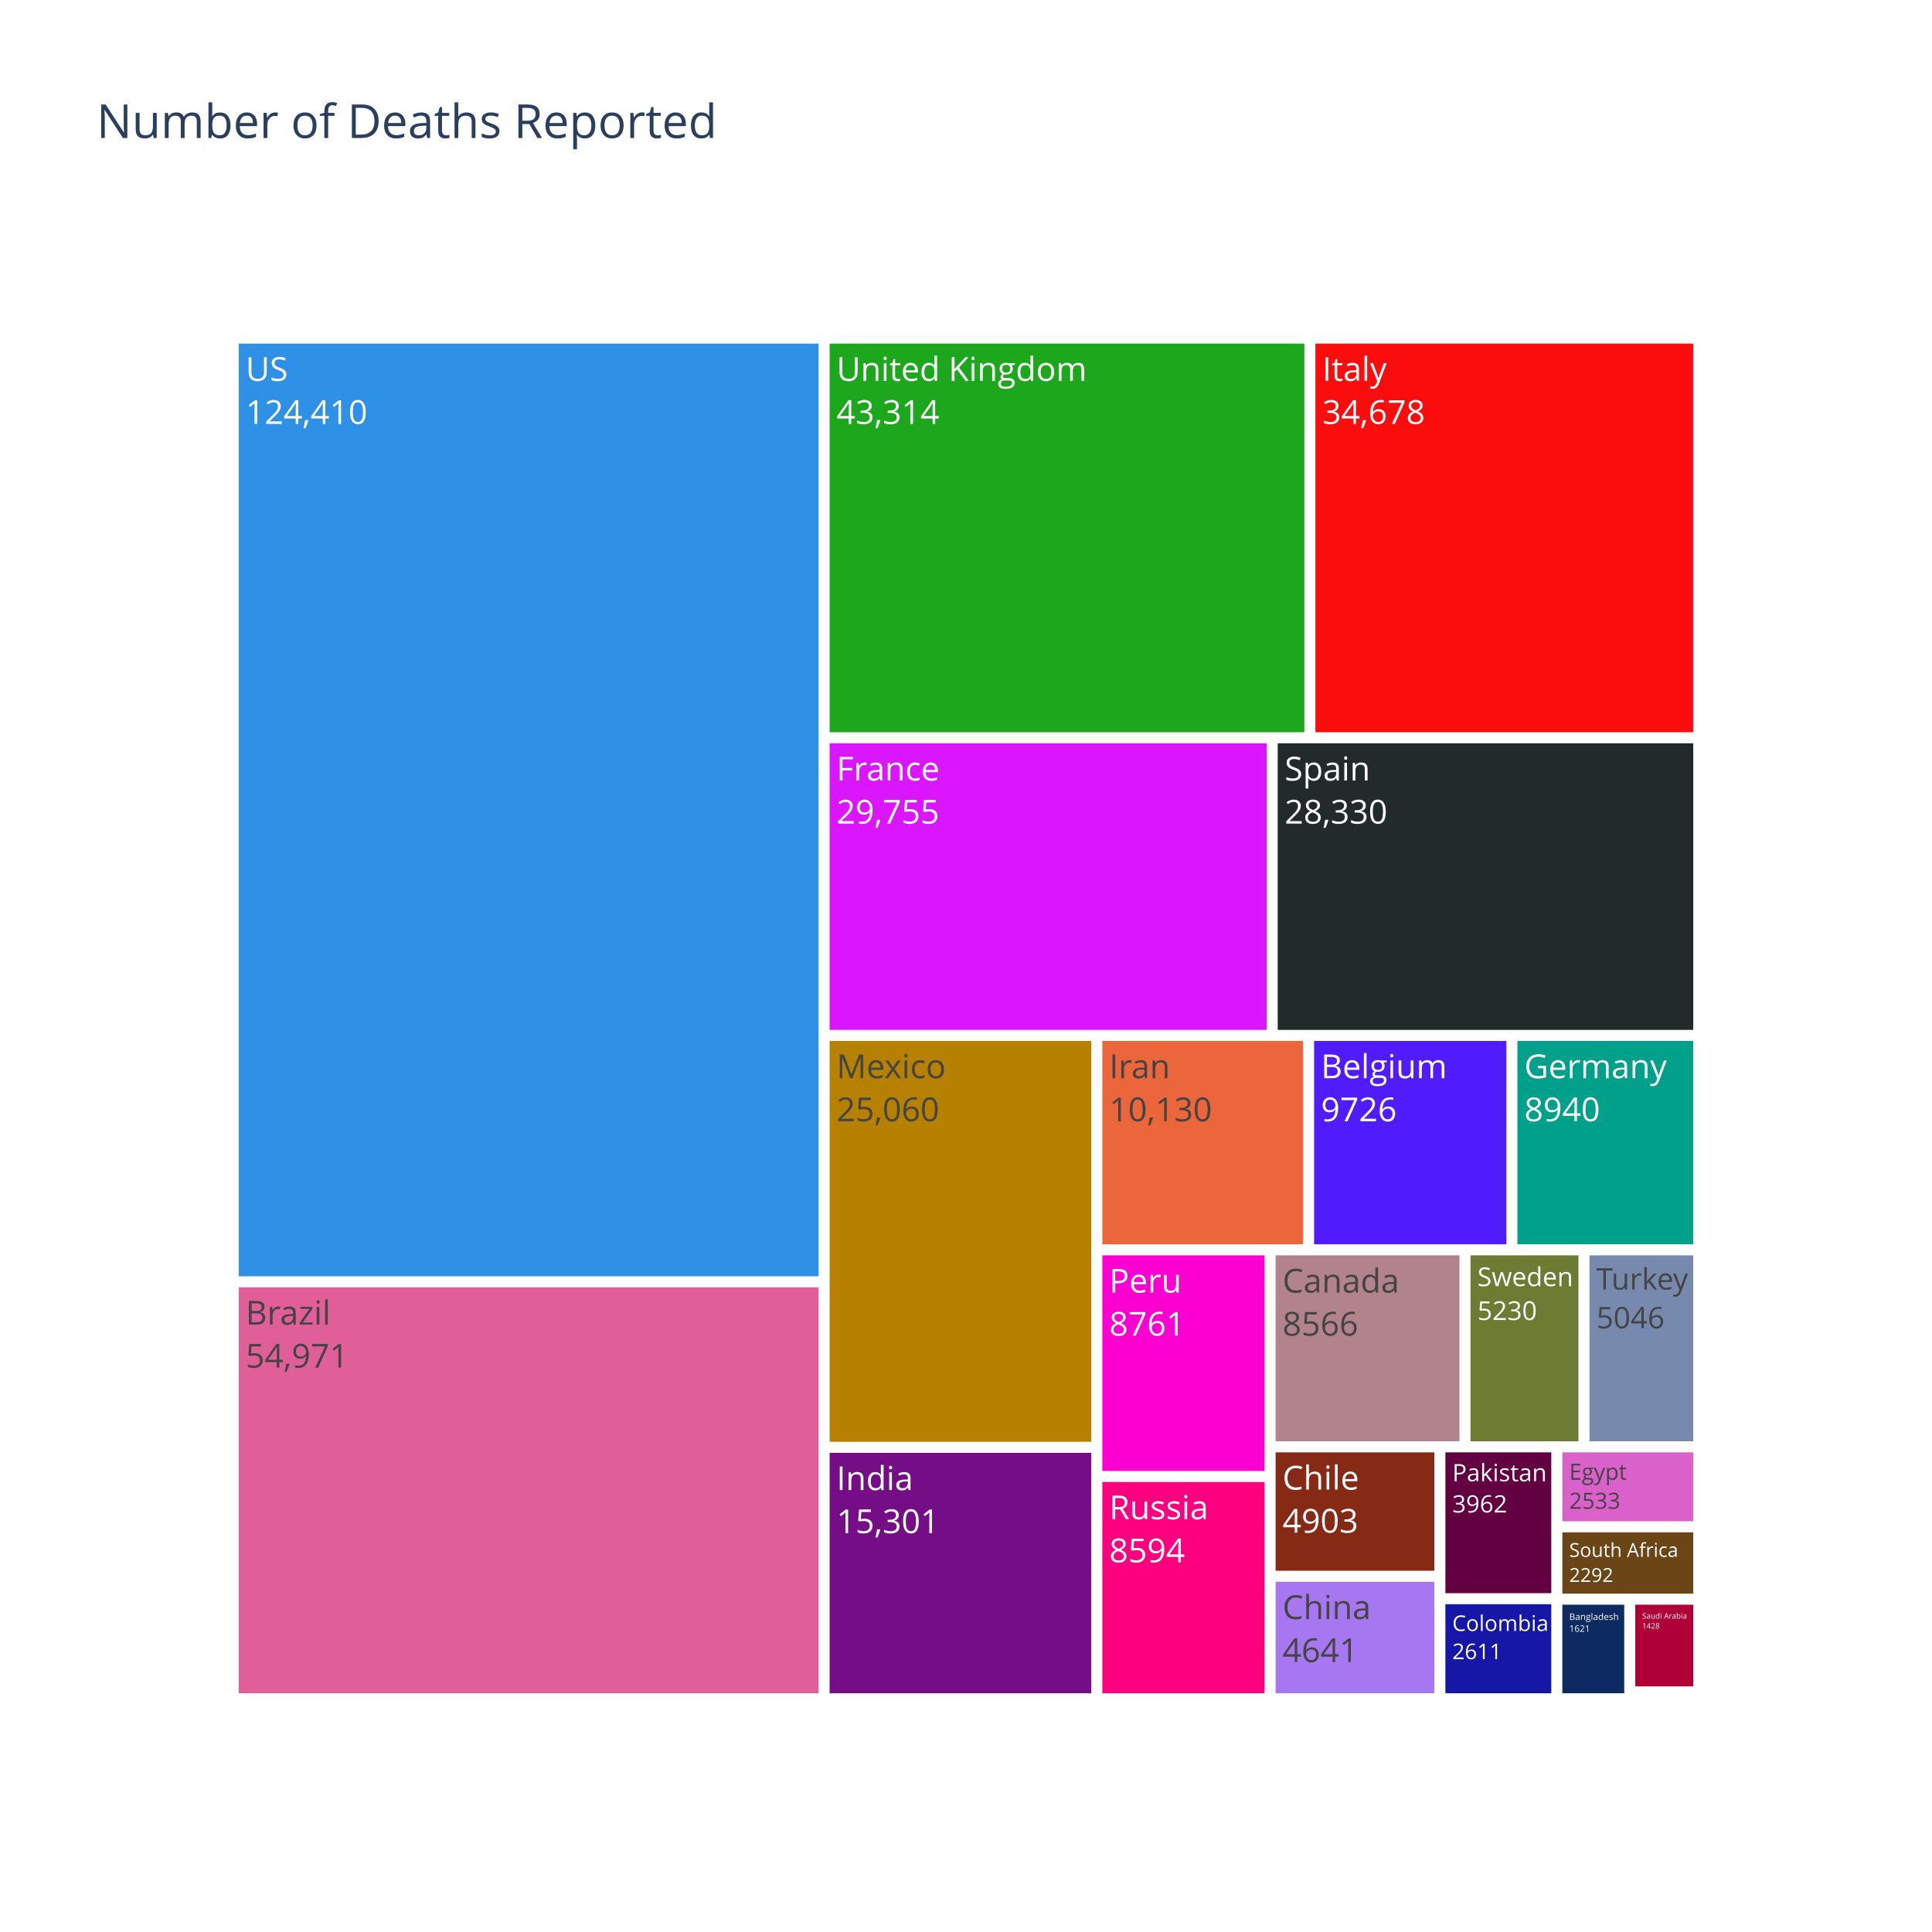
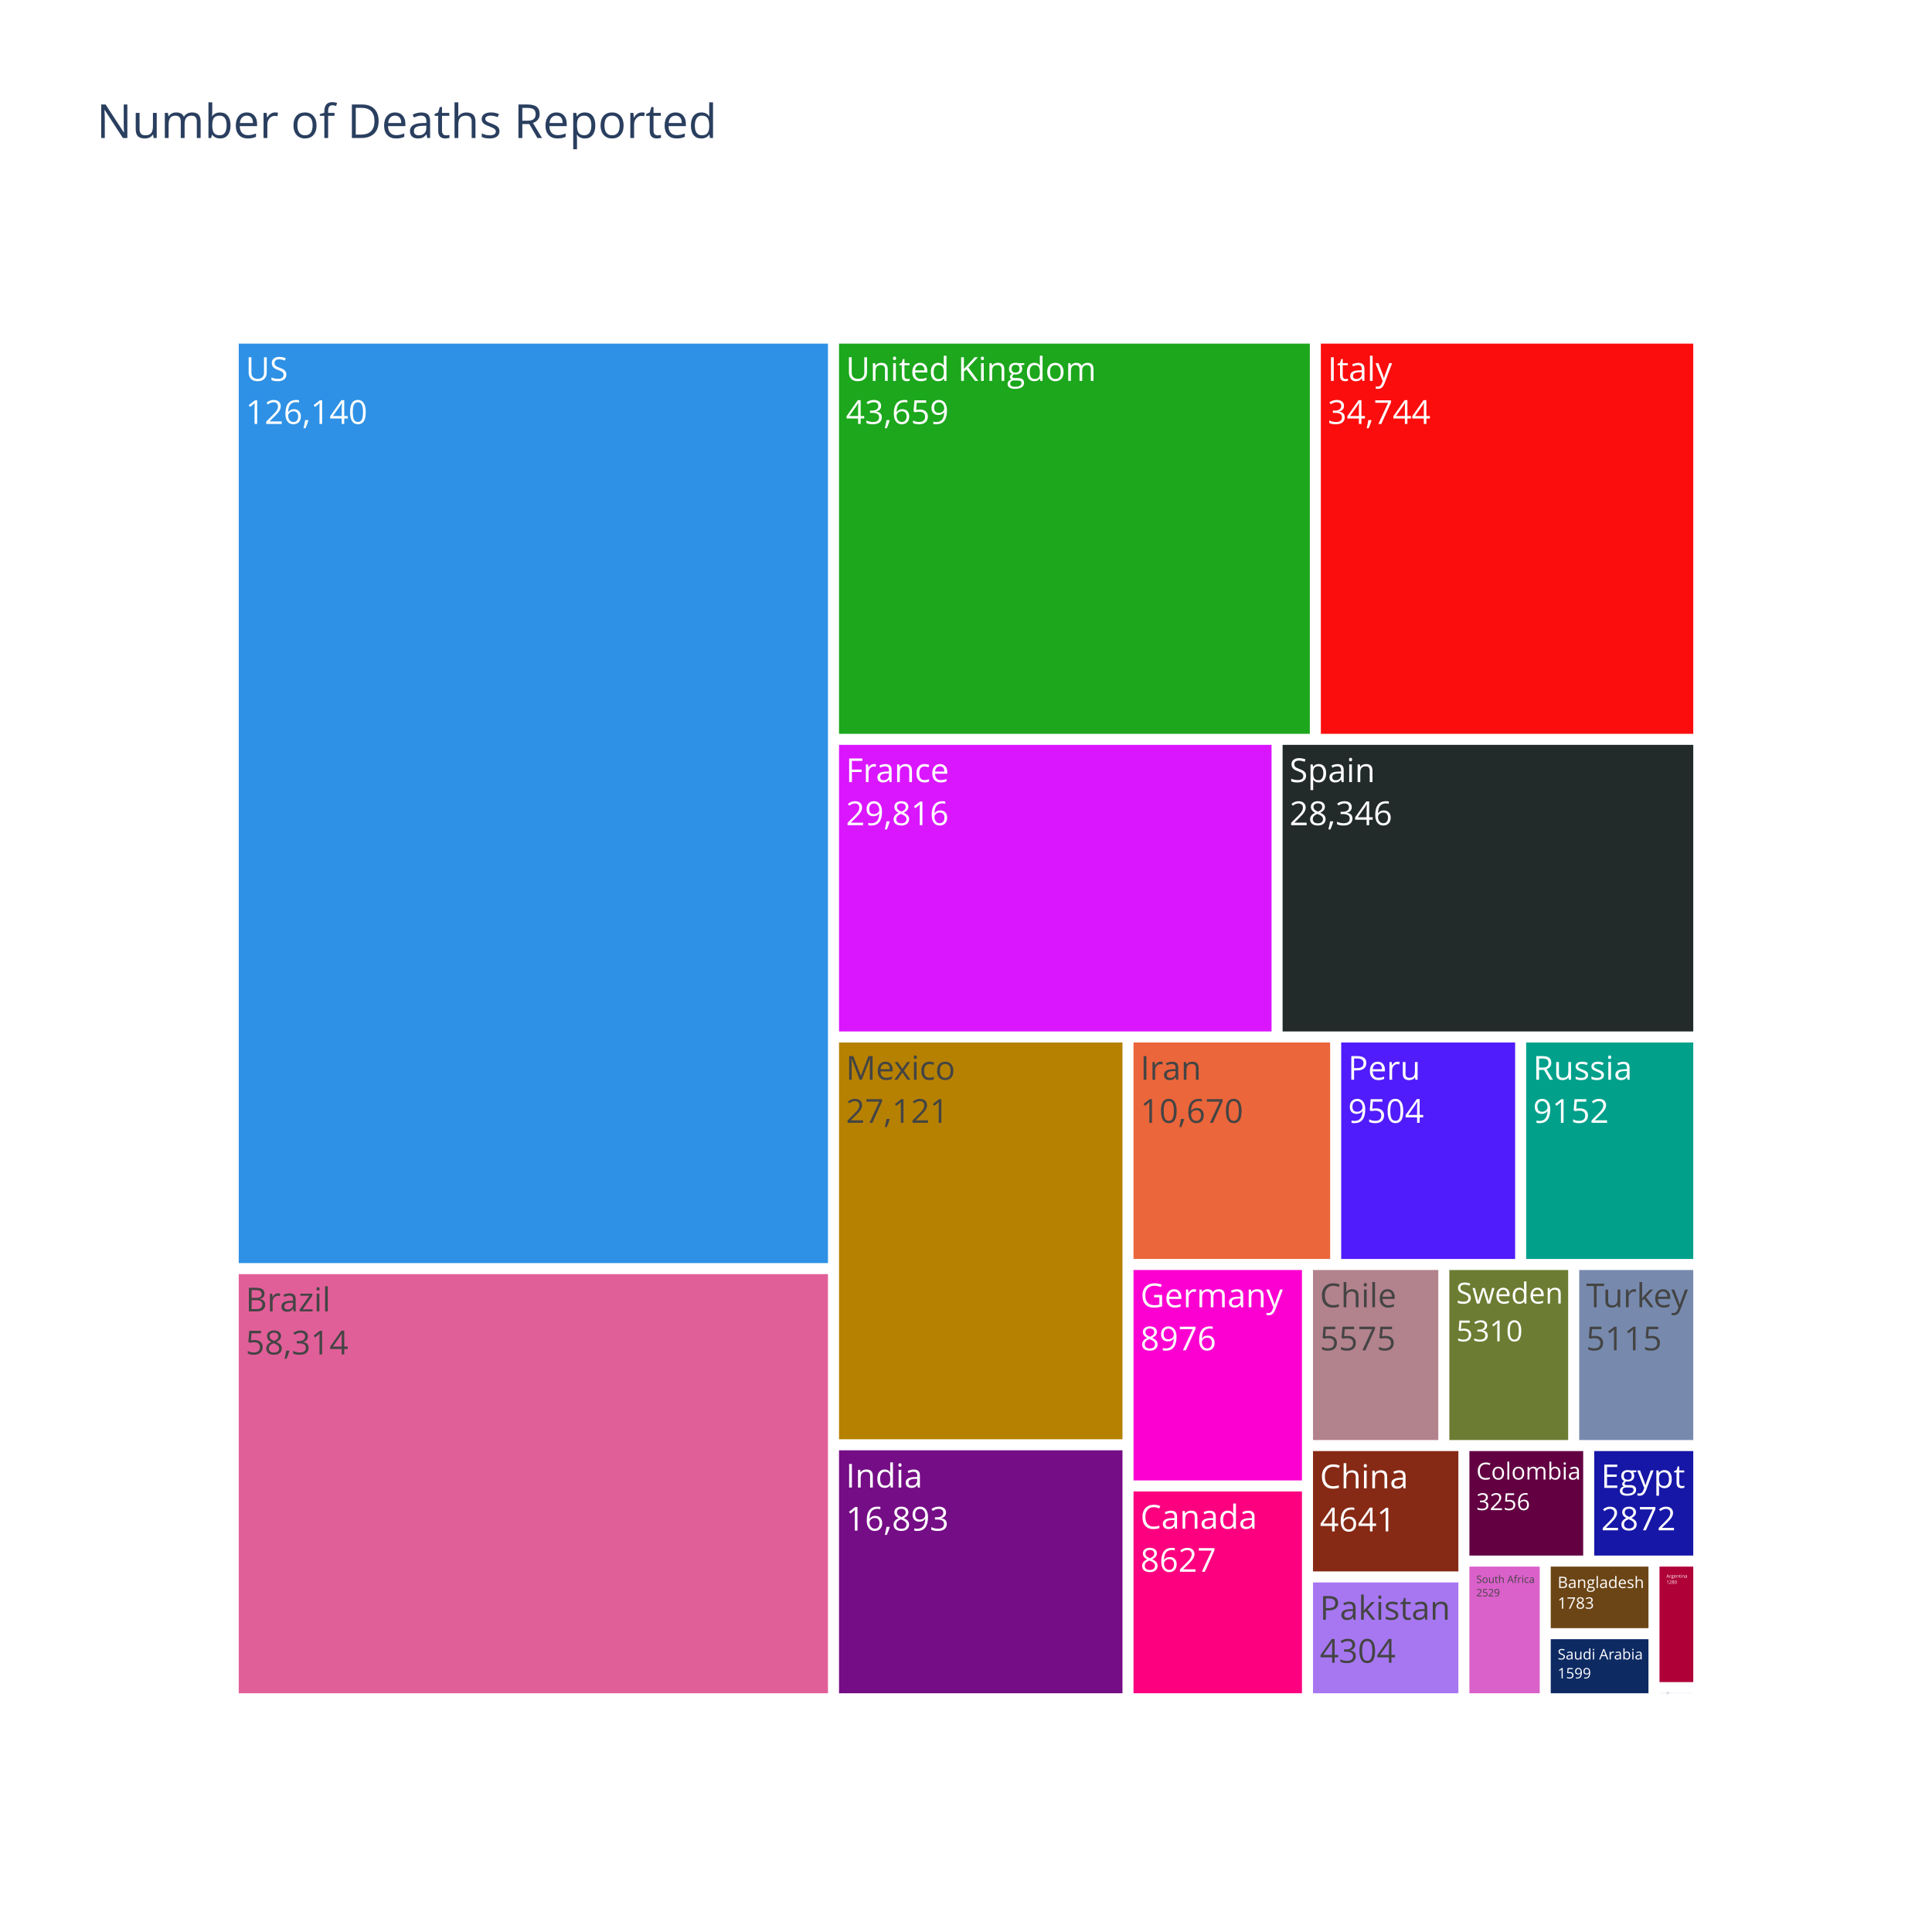
<svg xmlns="http://www.w3.org/2000/svg" class="main-svg" width="700" height="700" style="" viewBox="0 0 700 700">
  <rect x="0" y="0" width="700" height="700" style="fill: rgb(255, 255, 255); fill-opacity: 1;" />
-   <defs id="defs-fb5634">
+   <defs id="defs-53f734">
    <g class="clips" />
    <g class="gradients" />
  </defs>
  <g class="bglayer" />
  <g class="layer-below">
    <g class="imagelayer" />
    <g class="shapelayer" />
  </g>
  <g class="cartesianlayer" />
  <g class="polarlayer" />
  <g class="ternarylayer" />
  <g class="geolayer" />
  <g class="funnelarealayer" />
  <g class="pielayer" />
  <g class="treemaplayer">
    <g class="trace treemap" style="opacity: 1;">
      <g class="slice cursor-pointer">
        <path class="surface" d="M80,100L620,100L620,620L80,620Z" style="pointer-events: all; stroke-width: 0; fill: rgb(0, 0, 0); fill-opacity: 0; stroke: rgb(0, 0, 0); stroke-opacity: 0; opacity: 0;" />
        <g class="slicetext">
          <text data-notex="1" class="slicetext" text-anchor="start" x="0" y="0" style="font-family: 'Open Sans', verdana, arial, sans-serif; font-size: 12px; fill: rgb(42, 63, 95); fill-opacity: 1; white-space: pre;" transform="translate(86,114)"> </text>
        </g>
      </g>
      <g class="slice cursor-pointer">
-         <path class="surface" d="M86,124L297.092,124L297.092,462.921L86,462.921Z" style="pointer-events: all; stroke-width: 1; fill: rgb(46, 145, 229); fill-opacity: 1; stroke: rgb(255, 255, 255); stroke-opacity: 1; opacity: 1;" />
+         <path class="surface" d="M86,124L300.492,124L300.492,458.141L86,458.141Z" style="pointer-events: all; stroke-width: 1; fill: rgb(46, 145, 229); fill-opacity: 1; stroke: rgb(255, 255, 255); stroke-opacity: 1; opacity: 1;" />
        <g class="slicetext">
          <text data-notex="1" class="slicetext" text-anchor="start" x="0" y="0" style="font-family: 'Open Sans', verdana, arial, sans-serif; font-size: 12px; fill: rgb(255, 255, 255); fill-opacity: 1; white-space: pre;" transform="translate(89,138)">
            <tspan class="line" dy="0em" x="0" y="0">US</tspan>
-             <tspan class="line" dy="1.3em" x="0" y="0">124,410</tspan>
-           </text>
-         </g>
-       </g>
-       <g class="slice cursor-pointer">
-         <path class="surface" d="M86,465.921L297.092,465.921L297.092,614L86,614Z" style="pointer-events: all; stroke-width: 1; fill: rgb(225, 95, 153); fill-opacity: 1; stroke: rgb(255, 255, 255); stroke-opacity: 1; opacity: 1;" />
-         <g class="slicetext">
-           <text data-notex="1" class="slicetext" text-anchor="start" x="0" y="0" style="font-family: 'Open Sans', verdana, arial, sans-serif; font-size: 12px; fill: rgb(68, 68, 68); fill-opacity: 1; white-space: pre;" transform="translate(89,479.921)">
+             <tspan class="line" dy="1.3em" x="0" y="0">126,140</tspan>
+           </text>
+         </g>
+       </g>
+       <g class="slice cursor-pointer">
+         <path class="surface" d="M86,461.141L300.492,461.141L300.492,614L86,614Z" style="pointer-events: all; stroke-width: 1; fill: rgb(225, 95, 153); fill-opacity: 1; stroke: rgb(255, 255, 255); stroke-opacity: 1; opacity: 1;" />
+         <g class="slicetext">
+           <text data-notex="1" class="slicetext" text-anchor="start" x="0" y="0" style="font-family: 'Open Sans', verdana, arial, sans-serif; font-size: 12px; fill: rgb(68, 68, 68); fill-opacity: 1; white-space: pre;" transform="translate(89,475.1411)">
            <tspan class="line" dy="0em" x="0" y="0">Brazil</tspan>
-             <tspan class="line" dy="1.3em" x="0" y="0">54,971</tspan>
-           </text>
-         </g>
-       </g>
-       <g class="slice cursor-pointer">
-         <path class="surface" d="M300.092,124L473.091,124L473.091,265.806L300.092,265.806Z" style="pointer-events: all; stroke-width: 1; fill: rgb(28, 167, 28); fill-opacity: 1; stroke: rgb(255, 255, 255); stroke-opacity: 1; opacity: 1;" />
-         <g class="slicetext">
-           <text data-notex="1" class="slicetext" text-anchor="start" x="0" y="0" style="font-family: 'Open Sans', verdana, arial, sans-serif; font-size: 12px; fill: rgb(255, 255, 255); fill-opacity: 1; white-space: pre;" transform="translate(303.0917,138)">
+             <tspan class="line" dy="1.3em" x="0" y="0">58,314</tspan>
+           </text>
+         </g>
+       </g>
+       <g class="slice cursor-pointer">
+         <path class="surface" d="M303.492,124L475.07,124L475.07,266.374L303.492,266.374Z" style="pointer-events: all; stroke-width: 1; fill: rgb(28, 167, 28); fill-opacity: 1; stroke: rgb(255, 255, 255); stroke-opacity: 1; opacity: 1;" />
+         <g class="slicetext">
+           <text data-notex="1" class="slicetext" text-anchor="start" x="0" y="0" style="font-family: 'Open Sans', verdana, arial, sans-serif; font-size: 12px; fill: rgb(255, 255, 255); fill-opacity: 1; white-space: pre;" transform="translate(306.4919,138)">
            <tspan class="line" dy="0em" x="0" y="0">United Kingdom</tspan>
-             <tspan class="line" dy="1.3em" x="0" y="0">43,314</tspan>
-           </text>
-         </g>
-       </g>
-       <g class="slice cursor-pointer">
-         <path class="surface" d="M476.091,124L614,124L614,265.806L476.091,265.806Z" style="pointer-events: all; stroke-width: 1; fill: rgb(251, 13, 13); fill-opacity: 1; stroke: rgb(255, 255, 255); stroke-opacity: 1; opacity: 1;" />
-         <g class="slicetext">
-           <text data-notex="1" class="slicetext" text-anchor="start" x="0" y="0" style="font-family: 'Open Sans', verdana, arial, sans-serif; font-size: 12px; fill: rgb(255, 255, 255); fill-opacity: 1; white-space: pre;" transform="translate(479.0914,138)">
+             <tspan class="line" dy="1.3em" x="0" y="0">43,659</tspan>
+           </text>
+         </g>
+       </g>
+       <g class="slice cursor-pointer">
+         <path class="surface" d="M478.07,124L614,124L614,266.374L478.07,266.374Z" style="pointer-events: all; stroke-width: 1; fill: rgb(251, 13, 13); fill-opacity: 1; stroke: rgb(255, 255, 255); stroke-opacity: 1; opacity: 1;" />
+         <g class="slicetext">
+           <text data-notex="1" class="slicetext" text-anchor="start" x="0" y="0" style="font-family: 'Open Sans', verdana, arial, sans-serif; font-size: 12px; fill: rgb(255, 255, 255); fill-opacity: 1; white-space: pre;" transform="translate(481.07,138)">
            <tspan class="line" dy="0em" x="0" y="0">Italy</tspan>
-             <tspan class="line" dy="1.3em" x="0" y="0">34,678</tspan>
-           </text>
-         </g>
-       </g>
-       <g class="slice cursor-pointer">
-         <path class="surface" d="M300.092,268.806L459.433,268.806L459.433,373.651L300.092,373.651Z" style="pointer-events: all; stroke-width: 1; fill: rgb(218, 22, 255); fill-opacity: 1; stroke: rgb(255, 255, 255); stroke-opacity: 1; opacity: 1;" />
-         <g class="slicetext">
-           <text data-notex="1" class="slicetext" text-anchor="start" x="0" y="0" style="font-family: 'Open Sans', verdana, arial, sans-serif; font-size: 12px; fill: rgb(255, 255, 255); fill-opacity: 1; white-space: pre;" transform="translate(303.0917,282.806)">
+             <tspan class="line" dy="1.3em" x="0" y="0">34,744</tspan>
+           </text>
+         </g>
+       </g>
+       <g class="slice cursor-pointer">
+         <path class="surface" d="M303.492,269.374L461.208,269.374L461.208,374.217L303.492,374.217Z" style="pointer-events: all; stroke-width: 1; fill: rgb(218, 22, 255); fill-opacity: 1; stroke: rgb(255, 255, 255); stroke-opacity: 1; opacity: 1;" />
+         <g class="slicetext">
+           <text data-notex="1" class="slicetext" text-anchor="start" x="0" y="0" style="font-family: 'Open Sans', verdana, arial, sans-serif; font-size: 12px; fill: rgb(255, 255, 255); fill-opacity: 1; white-space: pre;" transform="translate(306.4919,283.3737)">
            <tspan class="line" dy="0em" x="0" y="0">France</tspan>
-             <tspan class="line" dy="1.3em" x="0" y="0">29,755</tspan>
-           </text>
-         </g>
-       </g>
-       <g class="slice cursor-pointer">
-         <path class="surface" d="M462.433,268.806L614,268.806L614,373.651L462.433,373.651Z" style="pointer-events: all; stroke-width: 1; fill: rgb(34, 42, 42); fill-opacity: 1; stroke: rgb(255, 255, 255); stroke-opacity: 1; opacity: 1;" />
-         <g class="slicetext">
-           <text data-notex="1" class="slicetext" text-anchor="start" x="0" y="0" style="font-family: 'Open Sans', verdana, arial, sans-serif; font-size: 12px; fill: rgb(255, 255, 255); fill-opacity: 1; white-space: pre;" transform="translate(465.4332,282.806)">
+             <tspan class="line" dy="1.3em" x="0" y="0">29,816</tspan>
+           </text>
+         </g>
+       </g>
+       <g class="slice cursor-pointer">
+         <path class="surface" d="M464.208,269.374L614,269.374L614,374.217L464.208,374.217Z" style="pointer-events: all; stroke-width: 1; fill: rgb(34, 42, 42); fill-opacity: 1; stroke: rgb(255, 255, 255); stroke-opacity: 1; opacity: 1;" />
+         <g class="slicetext">
+           <text data-notex="1" class="slicetext" text-anchor="start" x="0" y="0" style="font-family: 'Open Sans', verdana, arial, sans-serif; font-size: 12px; fill: rgb(255, 255, 255); fill-opacity: 1; white-space: pre;" transform="translate(467.2078,283.3737)">
            <tspan class="line" dy="0em" x="0" y="0">Spain</tspan>
-             <tspan class="line" dy="1.3em" x="0" y="0">28,330</tspan>
-           </text>
-         </g>
-       </g>
-       <g class="slice cursor-pointer">
-         <path class="surface" d="M300.092,376.651L395.899,376.651L395.899,522.883L300.092,522.883Z" style="pointer-events: all; stroke-width: 1; fill: rgb(182, 129, 0); fill-opacity: 1; stroke: rgb(255, 255, 255); stroke-opacity: 1; opacity: 1;" />
-         <g class="slicetext">
-           <text data-notex="1" class="slicetext" text-anchor="start" x="0" y="0" style="font-family: 'Open Sans', verdana, arial, sans-serif; font-size: 12px; fill: rgb(68, 68, 68); fill-opacity: 1; white-space: pre;" transform="translate(303.0917,390.6512)">
+             <tspan class="line" dy="1.3em" x="0" y="0">28,346</tspan>
+           </text>
+         </g>
+       </g>
+       <g class="slice cursor-pointer">
+         <path class="surface" d="M303.492,377.217L407.194,377.217L407.194,521.969L303.492,521.969Z" style="pointer-events: all; stroke-width: 1; fill: rgb(182, 129, 0); fill-opacity: 1; stroke: rgb(255, 255, 255); stroke-opacity: 1; opacity: 1;" />
+         <g class="slicetext">
+           <text data-notex="1" class="slicetext" text-anchor="start" x="0" y="0" style="font-family: 'Open Sans', verdana, arial, sans-serif; font-size: 12px; fill: rgb(68, 68, 68); fill-opacity: 1; white-space: pre;" transform="translate(306.4919,391.2168)">
            <tspan class="line" dy="0em" x="0" y="0">Mexico</tspan>
-             <tspan class="line" dy="1.3em" x="0" y="0">25,060</tspan>
-           </text>
-         </g>
-       </g>
-       <g class="slice cursor-pointer">
-         <path class="surface" d="M300.092,525.883L395.899,525.883L395.899,614L300.092,614Z" style="pointer-events: all; stroke-width: 1; fill: rgb(117, 13, 134); fill-opacity: 1; stroke: rgb(255, 255, 255); stroke-opacity: 1; opacity: 1;" />
-         <g class="slicetext">
-           <text data-notex="1" class="slicetext" text-anchor="start" x="0" y="0" style="font-family: 'Open Sans', verdana, arial, sans-serif; font-size: 12px; fill: rgb(255, 255, 255); fill-opacity: 1; white-space: pre;" transform="translate(303.0917,539.8829)">
+             <tspan class="line" dy="1.3em" x="0" y="0">27,121</tspan>
+           </text>
+         </g>
+       </g>
+       <g class="slice cursor-pointer">
+         <path class="surface" d="M303.492,524.969L407.194,524.969L407.194,614L303.492,614Z" style="pointer-events: all; stroke-width: 1; fill: rgb(117, 13, 134); fill-opacity: 1; stroke: rgb(255, 255, 255); stroke-opacity: 1; opacity: 1;" />
+         <g class="slicetext">
+           <text data-notex="1" class="slicetext" text-anchor="start" x="0" y="0" style="font-family: 'Open Sans', verdana, arial, sans-serif; font-size: 12px; fill: rgb(255, 255, 255); fill-opacity: 1; white-space: pre;" transform="translate(306.4919,538.9689)">
            <tspan class="line" dy="0em" x="0" y="0">India</tspan>
-             <tspan class="line" dy="1.3em" x="0" y="0">15,301</tspan>
-           </text>
-         </g>
-       </g>
-       <g class="slice cursor-pointer">
-         <path class="surface" d="M398.899,376.651L472.624,376.651L472.624,451.338L398.899,451.338Z" style="pointer-events: all; stroke-width: 1; fill: rgb(235, 102, 59); fill-opacity: 1; stroke: rgb(255, 255, 255); stroke-opacity: 1; opacity: 1;" />
-         <g class="slicetext">
-           <text data-notex="1" class="slicetext" text-anchor="start" x="0" y="0" style="font-family: 'Open Sans', verdana, arial, sans-serif; font-size: 12px; fill: rgb(68, 68, 68); fill-opacity: 1; white-space: pre;" transform="translate(401.8992,390.6512)">
+             <tspan class="line" dy="1.3em" x="0" y="0">16,893</tspan>
+           </text>
+         </g>
+       </g>
+       <g class="slice cursor-pointer">
+         <path class="surface" d="M410.194,377.217L482.439,377.217L482.439,456.648L410.194,456.648Z" style="pointer-events: all; stroke-width: 1; fill: rgb(235, 102, 59); fill-opacity: 1; stroke: rgb(255, 255, 255); stroke-opacity: 1; opacity: 1;" />
+         <g class="slicetext">
+           <text data-notex="1" class="slicetext" text-anchor="start" x="0" y="0" style="font-family: 'Open Sans', verdana, arial, sans-serif; font-size: 12px; fill: rgb(68, 68, 68); fill-opacity: 1; white-space: pre;" transform="translate(413.1942,391.2168)">
            <tspan class="line" dy="0em" x="0" y="0">Iran</tspan>
-             <tspan class="line" dy="1.3em" x="0" y="0">10,130</tspan>
-           </text>
-         </g>
-       </g>
-       <g class="slice cursor-pointer">
-         <path class="surface" d="M475.624,376.651L546.288,376.651L546.288,451.338L475.624,451.338Z" style="pointer-events: all; stroke-width: 1; fill: rgb(81, 28, 251); fill-opacity: 1; stroke: rgb(255, 255, 255); stroke-opacity: 1; opacity: 1;" />
-         <g class="slicetext">
-           <text data-notex="1" class="slicetext" text-anchor="start" x="0" y="0" style="font-family: 'Open Sans', verdana, arial, sans-serif; font-size: 12px; fill: rgb(255, 255, 255); fill-opacity: 1; white-space: pre;" transform="translate(478.6238,390.6512)">
-             <tspan class="line" dy="0em" x="0" y="0">Belgium</tspan>
-             <tspan class="line" dy="1.3em" x="0" y="0">9726</tspan>
-           </text>
-         </g>
-       </g>
-       <g class="slice cursor-pointer">
-         <path class="surface" d="M549.288,376.651L614,376.651L614,451.338L549.288,451.338Z" style="pointer-events: all; stroke-width: 1; fill: rgb(0, 160, 139); fill-opacity: 1; stroke: rgb(255, 255, 255); stroke-opacity: 1; opacity: 1;" />
-         <g class="slicetext">
-           <text data-notex="1" class="slicetext" text-anchor="start" x="0" y="0" style="font-family: 'Open Sans', verdana, arial, sans-serif; font-size: 12px; fill: rgb(255, 255, 255); fill-opacity: 1; white-space: pre;" transform="translate(552.2885,390.6512)">
+             <tspan class="line" dy="1.3em" x="0" y="0">10,670</tspan>
+           </text>
+         </g>
+       </g>
+       <g class="slice cursor-pointer">
+         <path class="surface" d="M485.439,377.217L549.46,377.217L549.46,456.648L485.439,456.648Z" style="pointer-events: all; stroke-width: 1; fill: rgb(81, 28, 251); fill-opacity: 1; stroke: rgb(255, 255, 255); stroke-opacity: 1; opacity: 1;" />
+         <g class="slicetext">
+           <text data-notex="1" class="slicetext" text-anchor="start" x="0" y="0" style="font-family: 'Open Sans', verdana, arial, sans-serif; font-size: 12px; fill: rgb(255, 255, 255); fill-opacity: 1; white-space: pre;" transform="translate(488.4386,391.2168)">
+             <tspan class="line" dy="0em" x="0" y="0">Peru</tspan>
+             <tspan class="line" dy="1.3em" x="0" y="0">9504</tspan>
+           </text>
+         </g>
+       </g>
+       <g class="slice cursor-pointer">
+         <path class="surface" d="M552.46,377.217L614,377.217L614,456.648L552.46,456.648Z" style="pointer-events: all; stroke-width: 1; fill: rgb(0, 160, 139); fill-opacity: 1; stroke: rgb(255, 255, 255); stroke-opacity: 1; opacity: 1;" />
+         <g class="slicetext">
+           <text data-notex="1" class="slicetext" text-anchor="start" x="0" y="0" style="font-family: 'Open Sans', verdana, arial, sans-serif; font-size: 12px; fill: rgb(255, 255, 255); fill-opacity: 1; white-space: pre;" transform="translate(555.4605,391.2168)">
+             <tspan class="line" dy="0em" x="0" y="0">Russia</tspan>
+             <tspan class="line" dy="1.3em" x="0" y="0">9152</tspan>
+           </text>
+         </g>
+       </g>
+       <g class="slice cursor-pointer">
+         <path class="surface" d="M410.194,459.648L472.225,459.648L472.225,536.884L410.194,536.884Z" style="pointer-events: all; stroke-width: 1; fill: rgb(251, 0, 209); fill-opacity: 1; stroke: rgb(255, 255, 255); stroke-opacity: 1; opacity: 1;" />
+         <g class="slicetext">
+           <text data-notex="1" class="slicetext" text-anchor="start" x="0" y="0" style="font-family: 'Open Sans', verdana, arial, sans-serif; font-size: 12px; fill: rgb(255, 255, 255); fill-opacity: 1; white-space: pre;" transform="translate(413.1942,473.6481)">
            <tspan class="line" dy="0em" x="0" y="0">Germany</tspan>
-             <tspan class="line" dy="1.3em" x="0" y="0">8940</tspan>
-           </text>
-         </g>
-       </g>
-       <g class="slice cursor-pointer">
-         <path class="surface" d="M398.899,454.338L458.677,454.338L458.677,533.451L398.899,533.451Z" style="pointer-events: all; stroke-width: 1; fill: rgb(251, 0, 209); fill-opacity: 1; stroke: rgb(255, 255, 255); stroke-opacity: 1; opacity: 1;" />
-         <g class="slicetext">
-           <text data-notex="1" class="slicetext" text-anchor="start" x="0" y="0" style="font-family: 'Open Sans', verdana, arial, sans-serif; font-size: 12px; fill: rgb(255, 255, 255); fill-opacity: 1; white-space: pre;" transform="translate(401.8992,468.3376)">
-             <tspan class="line" dy="0em" x="0" y="0">Peru</tspan>
-             <tspan class="line" dy="1.3em" x="0" y="0">8761</tspan>
-           </text>
-         </g>
-       </g>
-       <g class="slice cursor-pointer">
-         <path class="surface" d="M398.899,536.451L458.677,536.451L458.677,614L398.899,614Z" style="pointer-events: all; stroke-width: 1; fill: rgb(252, 0, 128); fill-opacity: 1; stroke: rgb(255, 255, 255); stroke-opacity: 1; opacity: 1;" />
-         <g class="slicetext">
-           <text data-notex="1" class="slicetext" text-anchor="start" x="0" y="0" style="font-family: 'Open Sans', verdana, arial, sans-serif; font-size: 12px; fill: rgb(255, 255, 255); fill-opacity: 1; white-space: pre;" transform="translate(401.8992,550.4514)">
-             <tspan class="line" dy="0em" x="0" y="0">Russia</tspan>
-             <tspan class="line" dy="1.3em" x="0" y="0">8594</tspan>
-           </text>
-         </g>
-       </g>
-       <g class="slice cursor-pointer">
-         <path class="surface" d="M461.677,454.338L529.29,454.338L529.29,522.715L461.677,522.715Z" style="pointer-events: all; stroke-width: 1; fill: rgb(178, 130, 141); fill-opacity: 1; stroke: rgb(255, 255, 255); stroke-opacity: 1; opacity: 1;" />
-         <g class="slicetext">
-           <text data-notex="1" class="slicetext" text-anchor="start" x="0" y="0" style="font-family: 'Open Sans', verdana, arial, sans-serif; font-size: 12px; fill: rgb(68, 68, 68); fill-opacity: 1; white-space: pre;" transform="translate(464.6773,468.3376)">
+             <tspan class="line" dy="1.3em" x="0" y="0">8976</tspan>
+           </text>
+         </g>
+       </g>
+       <g class="slice cursor-pointer">
+         <path class="surface" d="M410.194,539.884L472.225,539.884L472.225,614L410.194,614Z" style="pointer-events: all; stroke-width: 1; fill: rgb(252, 0, 128); fill-opacity: 1; stroke: rgb(255, 255, 255); stroke-opacity: 1; opacity: 1;" />
+         <g class="slicetext">
+           <text data-notex="1" class="slicetext" text-anchor="start" x="0" y="0" style="font-family: 'Open Sans', verdana, arial, sans-serif; font-size: 12px; fill: rgb(255, 255, 255); fill-opacity: 1; white-space: pre;" transform="translate(413.1942,553.8839)">
            <tspan class="line" dy="0em" x="0" y="0">Canada</tspan>
-             <tspan class="line" dy="1.3em" x="0" y="0">8566</tspan>
-           </text>
-         </g>
-       </g>
-       <g class="slice cursor-pointer">
-         <path class="surface" d="M532.29,454.338L572.404,454.338L572.404,522.715L532.29,522.715Z" style="pointer-events: all; stroke-width: 1; fill: rgb(108, 124, 50); fill-opacity: 1; stroke: rgb(255, 255, 255); stroke-opacity: 1; opacity: 1;" />
-         <g class="slicetext">
-           <text data-notex="1" class="slicetext" text-anchor="start" x="0" y="0" style="font-family: 'Open Sans', verdana, arial, sans-serif; font-size: 12px; fill: rgb(255, 255, 255); fill-opacity: 1; white-space: pre;" transform="translate(535.2905,465.9888)scale(0.7864702)">
+             <tspan class="line" dy="1.3em" x="0" y="0">8627</tspan>
+           </text>
+         </g>
+       </g>
+       <g class="slice cursor-pointer">
+         <path class="surface" d="M475.225,459.648L521.624,459.648L521.624,522.251L475.225,522.251Z" style="pointer-events: all; stroke-width: 1; fill: rgb(178, 130, 141); fill-opacity: 1; stroke: rgb(255, 255, 255); stroke-opacity: 1; opacity: 1;" />
+         <g class="slicetext">
+           <text data-notex="1" class="slicetext" text-anchor="start" x="0" y="0" style="font-family: 'Open Sans', verdana, arial, sans-serif; font-size: 12px; fill: rgb(68, 68, 68); fill-opacity: 1; white-space: pre;" transform="translate(478.2246,473.6481)">
+             <tspan class="line" dy="0em" x="0" y="0">Chile</tspan>
+             <tspan class="line" dy="1.3em" x="0" y="0">5575</tspan>
+           </text>
+         </g>
+       </g>
+       <g class="slice cursor-pointer">
+         <path class="surface" d="M524.624,459.648L568.676,459.648L568.676,522.251L524.624,522.251Z" style="pointer-events: all; stroke-width: 1; fill: rgb(108, 124, 50); fill-opacity: 1; stroke: rgb(255, 255, 255); stroke-opacity: 1; opacity: 1;" />
+         <g class="slicetext">
+           <text data-notex="1" class="slicetext" text-anchor="start" x="0" y="0" style="font-family: 'Open Sans', verdana, arial, sans-serif; font-size: 12px; fill: rgb(255, 255, 255); fill-opacity: 1; white-space: pre;" transform="translate(527.6245,472.2981)scale(0.8772727)">
            <tspan class="line" dy="0em" x="0" y="0">Sweden</tspan>
-             <tspan class="line" dy="1.3em" x="0" y="0">5230</tspan>
-           </text>
-         </g>
-       </g>
-       <g class="slice cursor-pointer">
-         <path class="surface" d="M575.404,454.338L614,454.338L614,522.715L575.404,522.715Z" style="pointer-events: all; stroke-width: 1; fill: rgb(119, 138, 174); fill-opacity: 1; stroke: rgb(255, 255, 255); stroke-opacity: 1; opacity: 1;" />
-         <g class="slicetext">
-           <text data-notex="1" class="slicetext" text-anchor="start" x="0" y="0" style="font-family: 'Open Sans', verdana, arial, sans-serif; font-size: 12px; fill: rgb(68, 68, 68); fill-opacity: 1; white-space: pre;" transform="translate(578.4036,467.2332)scale(0.8995976)">
+             <tspan class="line" dy="1.3em" x="0" y="0">5310</tspan>
+           </text>
+         </g>
+       </g>
+       <g class="slice cursor-pointer">
+         <path class="surface" d="M571.676,459.648L614,459.648L614,522.251L571.676,522.251Z" style="pointer-events: all; stroke-width: 1; fill: rgb(119, 138, 174); fill-opacity: 1; stroke: rgb(255, 255, 255); stroke-opacity: 1; opacity: 1;" />
+         <g class="slicetext">
+           <text data-notex="1" class="slicetext" text-anchor="start" x="0" y="0" style="font-family: 'Open Sans', verdana, arial, sans-serif; font-size: 12px; fill: rgb(68, 68, 68); fill-opacity: 1; white-space: pre;" transform="translate(574.6762,473.6481)">
            <tspan class="line" dy="0em" x="0" y="0">Turkey</tspan>
-             <tspan class="line" dy="1.3em" x="0" y="0">5046</tspan>
-           </text>
-         </g>
-       </g>
-       <g class="slice cursor-pointer">
-         <path class="surface" d="M461.677,525.715L520.195,525.715L520.195,569.611L461.677,569.611Z" style="pointer-events: all; stroke-width: 1; fill: rgb(134, 42, 22); fill-opacity: 1; stroke: rgb(255, 255, 255); stroke-opacity: 1; opacity: 1;" />
-         <g class="slicetext">
-           <text data-notex="1" class="slicetext" text-anchor="start" x="0" y="0" style="font-family: 'Open Sans', verdana, arial, sans-serif; font-size: 12px; fill: rgb(255, 255, 255); fill-opacity: 1; white-space: pre;" transform="translate(464.6773,539.7153)">
-             <tspan class="line" dy="0em" x="0" y="0">Chile</tspan>
-             <tspan class="line" dy="1.3em" x="0" y="0">4903</tspan>
-           </text>
-         </g>
-       </g>
-       <g class="slice cursor-pointer">
-         <path class="surface" d="M461.677,572.611L520.195,572.611L520.195,614L461.677,614Z" style="pointer-events: all; stroke-width: 1; fill: rgb(167, 119, 241); fill-opacity: 1; stroke: rgb(255, 255, 255); stroke-opacity: 1; opacity: 1;" />
-         <g class="slicetext">
-           <text data-notex="1" class="slicetext" text-anchor="start" x="0" y="0" style="font-family: 'Open Sans', verdana, arial, sans-serif; font-size: 12px; fill: rgb(68, 68, 68); fill-opacity: 1; white-space: pre;" transform="translate(464.6773,586.6106)">
+             <tspan class="line" dy="1.3em" x="0" y="0">5115</tspan>
+           </text>
+         </g>
+       </g>
+       <g class="slice cursor-pointer">
+         <path class="surface" d="M475.225,525.251L528.898,525.251L528.898,569.854L475.225,569.854Z" style="pointer-events: all; stroke-width: 1; fill: rgb(134, 42, 22); fill-opacity: 1; stroke: rgb(255, 255, 255); stroke-opacity: 1; opacity: 1;" />
+         <g class="slicetext">
+           <text data-notex="1" class="slicetext" text-anchor="start" x="0" y="0" style="font-family: 'Open Sans', verdana, arial, sans-serif; font-size: 12px; fill: rgb(255, 255, 255); fill-opacity: 1; white-space: pre;" transform="translate(478.2246,539.2507)">
            <tspan class="line" dy="0em" x="0" y="0">China</tspan>
            <tspan class="line" dy="1.3em" x="0" y="0">4641</tspan>
          </text>
        </g>
      </g>
      <g class="slice cursor-pointer">
-         <path class="surface" d="M523.195,525.715L562.563,525.715L562.563,577.739L523.195,577.739Z" style="pointer-events: all; stroke-width: 1; fill: rgb(98, 0, 66); fill-opacity: 1; stroke: rgb(255, 255, 255); stroke-opacity: 1; opacity: 1;" />
-         <g class="slicetext">
-           <text data-notex="1" class="slicetext" text-anchor="start" x="0" y="0" style="font-family: 'Open Sans', verdana, arial, sans-serif; font-size: 12px; fill: rgb(255, 255, 255); fill-opacity: 1; white-space: pre;" transform="translate(526.1953,536.6891)scale(0.724894)">
+         <path class="surface" d="M475.225,572.854L528.898,572.854L528.898,614L475.225,614Z" style="pointer-events: all; stroke-width: 1; fill: rgb(167, 119, 241); fill-opacity: 1; stroke: rgb(255, 255, 255); stroke-opacity: 1; opacity: 1;" />
+         <g class="slicetext">
+           <text data-notex="1" class="slicetext" text-anchor="start" x="0" y="0" style="font-family: 'Open Sans', verdana, arial, sans-serif; font-size: 12px; fill: rgb(68, 68, 68); fill-opacity: 1; white-space: pre;" transform="translate(478.2246,586.8536)">
            <tspan class="line" dy="0em" x="0" y="0">Pakistan</tspan>
-             <tspan class="line" dy="1.3em" x="0" y="0">3962</tspan>
-           </text>
-         </g>
-       </g>
-       <g class="slice cursor-pointer">
-         <path class="surface" d="M523.195,580.739L562.563,580.739L562.563,614L523.195,614Z" style="pointer-events: all; stroke-width: 1; fill: rgb(22, 22, 167); fill-opacity: 1; stroke: rgb(255, 255, 255); stroke-opacity: 1; opacity: 1;" />
-         <g class="slicetext">
-           <text data-notex="1" class="slicetext" text-anchor="start" x="0" y="0" style="font-family: 'Open Sans', verdana, arial, sans-serif; font-size: 12px; fill: rgb(255, 255, 255); fill-opacity: 1; white-space: pre;" transform="translate(526.1953,590.9336)scale(0.6540698)">
+             <tspan class="line" dy="1.3em" x="0" y="0">4304</tspan>
+           </text>
+         </g>
+       </g>
+       <g class="slice cursor-pointer">
+         <path class="surface" d="M531.898,525.251L574.115,525.251L574.115,564.109L531.898,564.109Z" style="pointer-events: all; stroke-width: 1; fill: rgb(98, 0, 66); fill-opacity: 1; stroke: rgb(255, 255, 255); stroke-opacity: 1; opacity: 1;" />
+         <g class="slicetext">
+           <text data-notex="1" class="slicetext" text-anchor="start" x="0" y="0" style="font-family: 'Open Sans', verdana, arial, sans-serif; font-size: 12px; fill: rgb(255, 255, 255); fill-opacity: 1; white-space: pre;" transform="translate(534.898,536.0599)scale(0.7099269)">
            <tspan class="line" dy="0em" x="0" y="0">Colombia</tspan>
-             <tspan class="line" dy="1.3em" x="0" y="0">2611</tspan>
-           </text>
-         </g>
-       </g>
-       <g class="slice cursor-pointer">
-         <path class="surface" d="M565.563,525.715L614,525.715L614,551.691L565.563,551.691Z" style="pointer-events: all; stroke-width: 1; fill: rgb(218, 96, 202); fill-opacity: 1; stroke: rgb(255, 255, 255); stroke-opacity: 1; opacity: 1;" />
-         <g class="slicetext">
-           <text data-notex="1" class="slicetext" text-anchor="start" x="0" y="0" style="font-family: 'Open Sans', verdana, arial, sans-serif; font-size: 12px; fill: rgb(68, 68, 68); fill-opacity: 1; white-space: pre;" transform="translate(568.5631,536.1362)scale(0.6746333)">
+             <tspan class="line" dy="1.3em" x="0" y="0">3256</tspan>
+           </text>
+         </g>
+       </g>
+       <g class="slice cursor-pointer">
+         <path class="surface" d="M577.115,525.251L614,525.251L614,564.109L577.115,564.109Z" style="pointer-events: all; stroke-width: 1; fill: rgb(22, 22, 167); fill-opacity: 1; stroke: rgb(255, 255, 255); stroke-opacity: 1; opacity: 1;" />
+         <g class="slicetext">
+           <text data-notex="1" class="slicetext" text-anchor="start" x="0" y="0" style="font-family: 'Open Sans', verdana, arial, sans-serif; font-size: 12px; fill: rgb(255, 255, 255); fill-opacity: 1; white-space: pre;" transform="translate(580.1154,539.0841)scale(0.9848604)">
            <tspan class="line" dy="0em" x="0" y="0">Egypt</tspan>
-             <tspan class="line" dy="1.3em" x="0" y="0">2533</tspan>
-           </text>
-         </g>
-       </g>
-       <g class="slice cursor-pointer">
-         <path class="surface" d="M565.563,554.691L614,554.691L614,577.909L565.563,577.909Z" style="pointer-events: all; stroke-width: 1; fill: rgb(108, 69, 22); fill-opacity: 1; stroke: rgb(255, 255, 255); stroke-opacity: 1; opacity: 1;" />
-         <g class="slicetext">
-           <text data-notex="1" class="slicetext" text-anchor="start" x="0" y="0" style="font-family: 'Open Sans', verdana, arial, sans-serif; font-size: 12px; fill: rgb(255, 255, 255); fill-opacity: 1; white-space: pre;" transform="translate(568.5631,564.0875)scale(0.5815261)">
+             <tspan class="line" dy="1.3em" x="0" y="0">2872</tspan>
+           </text>
+         </g>
+       </g>
+       <g class="slice cursor-pointer">
+         <path class="surface" d="M531.898,567.109L558.364,567.109L558.364,614L531.898,614Z" style="pointer-events: all; stroke-width: 1; fill: rgb(218, 96, 202); fill-opacity: 1; stroke: rgb(255, 255, 255); stroke-opacity: 1; opacity: 1;" />
+         <g class="slicetext">
+           <text data-notex="1" class="slicetext" text-anchor="start" x="0" y="0" style="font-family: 'Open Sans', verdana, arial, sans-serif; font-size: 12px; fill: rgb(68, 68, 68); fill-opacity: 1; white-space: pre;" transform="translate(534.898,573.5354)scale(0.3114988)">
            <tspan class="line" dy="0em" x="0" y="0">South Africa</tspan>
-             <tspan class="line" dy="1.3em" x="0" y="0">2292</tspan>
-           </text>
-         </g>
-       </g>
-       <g class="slice cursor-pointer">
-         <path class="surface" d="M565.563,580.909L588.991,580.909L588.991,614L565.563,614Z" style="pointer-events: all; stroke-width: 1; fill: rgb(13, 42, 99); fill-opacity: 1; stroke: rgb(255, 255, 255); stroke-opacity: 1; opacity: 1;" />
-         <g class="slicetext">
-           <text data-notex="1" class="slicetext" text-anchor="start" x="0" y="0" style="font-family: 'Open Sans', verdana, arial, sans-serif; font-size: 12px; fill: rgb(255, 255, 255); fill-opacity: 1; white-space: pre;" transform="translate(568.5631,586.9335)scale(0.2749248)">
+             <tspan class="line" dy="1.3em" x="0" y="0">2529</tspan>
+           </text>
+         </g>
+       </g>
+       <g class="slice cursor-pointer">
+         <path class="surface" d="M561.364,567.109L597.77,567.109L597.77,590.412L561.364,590.412Z" style="pointer-events: all; stroke-width: 1; fill: rgb(108, 69, 22); fill-opacity: 1; stroke: rgb(255, 255, 255); stroke-opacity: 1; opacity: 1;" />
+         <g class="slicetext">
+           <text data-notex="1" class="slicetext" text-anchor="start" x="0" y="0" style="font-family: 'Open Sans', verdana, arial, sans-serif; font-size: 12px; fill: rgb(255, 255, 255); fill-opacity: 1; white-space: pre;" transform="translate(564.3645,575.385)scale(0.4796467)">
            <tspan class="line" dy="0em" x="0" y="0">Bangladesh</tspan>
-             <tspan class="line" dy="1.3em" x="0" y="0">1621</tspan>
-           </text>
-         </g>
-       </g>
-       <g class="slice cursor-pointer">
-         <path class="surface" d="M591.991,580.909L614,580.909L614,611.506L591.991,611.506Z" style="pointer-events: all; stroke-width: 1; fill: rgb(175, 0, 56); fill-opacity: 1; stroke: rgb(255, 255, 255); stroke-opacity: 1; opacity: 1;" />
-         <g class="slicetext">
-           <text data-notex="1" class="slicetext" text-anchor="start" x="0" y="0" style="font-family: 'Open Sans', verdana, arial, sans-serif; font-size: 12px; fill: rgb(255, 255, 255); fill-opacity: 1; white-space: pre;" transform="translate(594.9907,586.4598)scale(0.2318608)">
+             <tspan class="line" dy="1.3em" x="0" y="0">1783</tspan>
+           </text>
+         </g>
+       </g>
+       <g class="slice cursor-pointer">
+         <path class="surface" d="M561.364,593.412L597.77,593.412L597.77,614L561.364,614Z" style="pointer-events: all; stroke-width: 1; fill: rgb(13, 42, 99); fill-opacity: 1; stroke: rgb(255, 255, 255); stroke-opacity: 1; opacity: 1;" />
+         <g class="slicetext">
+           <text data-notex="1" class="slicetext" text-anchor="start" x="0" y="0" style="font-family: 'Open Sans', verdana, arial, sans-serif; font-size: 12px; fill: rgb(255, 255, 255); fill-opacity: 1; white-space: pre;" transform="translate(564.3645,601.2555)scale(0.4403545)">
            <tspan class="line" dy="0em" x="0" y="0">Saudi Arabia</tspan>
-             <tspan class="line" dy="1.3em" x="0" y="0">1428</tspan>
-           </text>
-         </g>
-       </g>
-       <g class="slice cursor-pointer">
-         <path class="surface" d="" style="pointer-events: all; stroke-width: 1; fill: rgb(137, 193, 240); fill-opacity: 1; stroke: rgb(255, 255, 255); stroke-opacity: 1; opacity: 1;" />
-         <g class="slicetext">
-           <text data-notex="1" class="slicetext" text-anchor="start" x="0" y="0" style="font-family: 'Open Sans', verdana, arial, sans-serif; font-size: 12px; fill: rgb(68, 68, 68); fill-opacity: 1; white-space: pre;" transform="translate(594.9907,614.2531)scale(0)"> </text>
+             <tspan class="line" dy="1.3em" x="0" y="0">1599</tspan>
+           </text>
+         </g>
+       </g>
+       <g class="slice cursor-pointer">
+         <path class="surface" d="M600.77,567.109L614,567.109L614,609.953L600.77,609.953Z" style="pointer-events: all; stroke-width: 1; fill: rgb(175, 0, 56); fill-opacity: 1; stroke: rgb(255, 255, 255); stroke-opacity: 1; opacity: 1;" />
+         <g class="slicetext">
+           <text data-notex="1" class="slicetext" text-anchor="start" x="0" y="0" style="font-family: 'Open Sans', verdana, arial, sans-serif; font-size: 12px; fill: rgb(255, 255, 255); fill-opacity: 1; white-space: pre;" transform="translate(603.7696,571.6472)scale(0.1398451)">
+             <tspan class="line" dy="0em" x="0" y="0">Argentina</tspan>
+             <tspan class="line" dy="1.3em" x="0" y="0">1280</tspan>
+           </text>
+         </g>
+       </g>
+       <g class="slice cursor-pointer">
+         <path class="surface" d="M600.77,612.953L614,612.953L614,614L600.77,614Z" style="pointer-events: all; stroke-width: 1; fill: rgb(137, 193, 240); fill-opacity: 1; stroke: rgb(255, 255, 255); stroke-opacity: 1; opacity: 1;" />
+         <g class="slicetext">
+           <text data-notex="1" class="slicetext" text-anchor="start" x="0" y="0" style="font-family: 'Open Sans', verdana, arial, sans-serif; font-size: 12px; fill: rgb(68, 68, 68); fill-opacity: 1; white-space: pre;" transform="translate(603.7696,613.3419)scale(0.03536582)">
+             <tspan class="line" dy="0em" x="0" y="0">Qatar</tspan>
+             <tspan class="line" dy="1.3em" x="0" y="0">113</tspan>
+           </text>
        </g>
      </g>
    </g>
  </g>
  <g class="sunburstlayer" />
  <g class="glimages" />
-   <defs id="topdefs-fb5634">
+   <defs id="topdefs-53f734">
    <g class="clips" />
  </defs>
  <g class="layer-above">
    <g class="imagelayer" />
    <g class="shapelayer" />
  </g>
  <g class="infolayer">
    <g class="g-gtitle">
      <text class="gtitle" x="35" y="50" text-anchor="start" dy="0em" style="font-family: 'Open Sans', verdana, arial, sans-serif; font-size: 17px; fill: rgb(42, 63, 95); opacity: 1; font-weight: normal; white-space: pre;">Number of Deaths Reported</text>
    </g>
  </g>
</svg>
